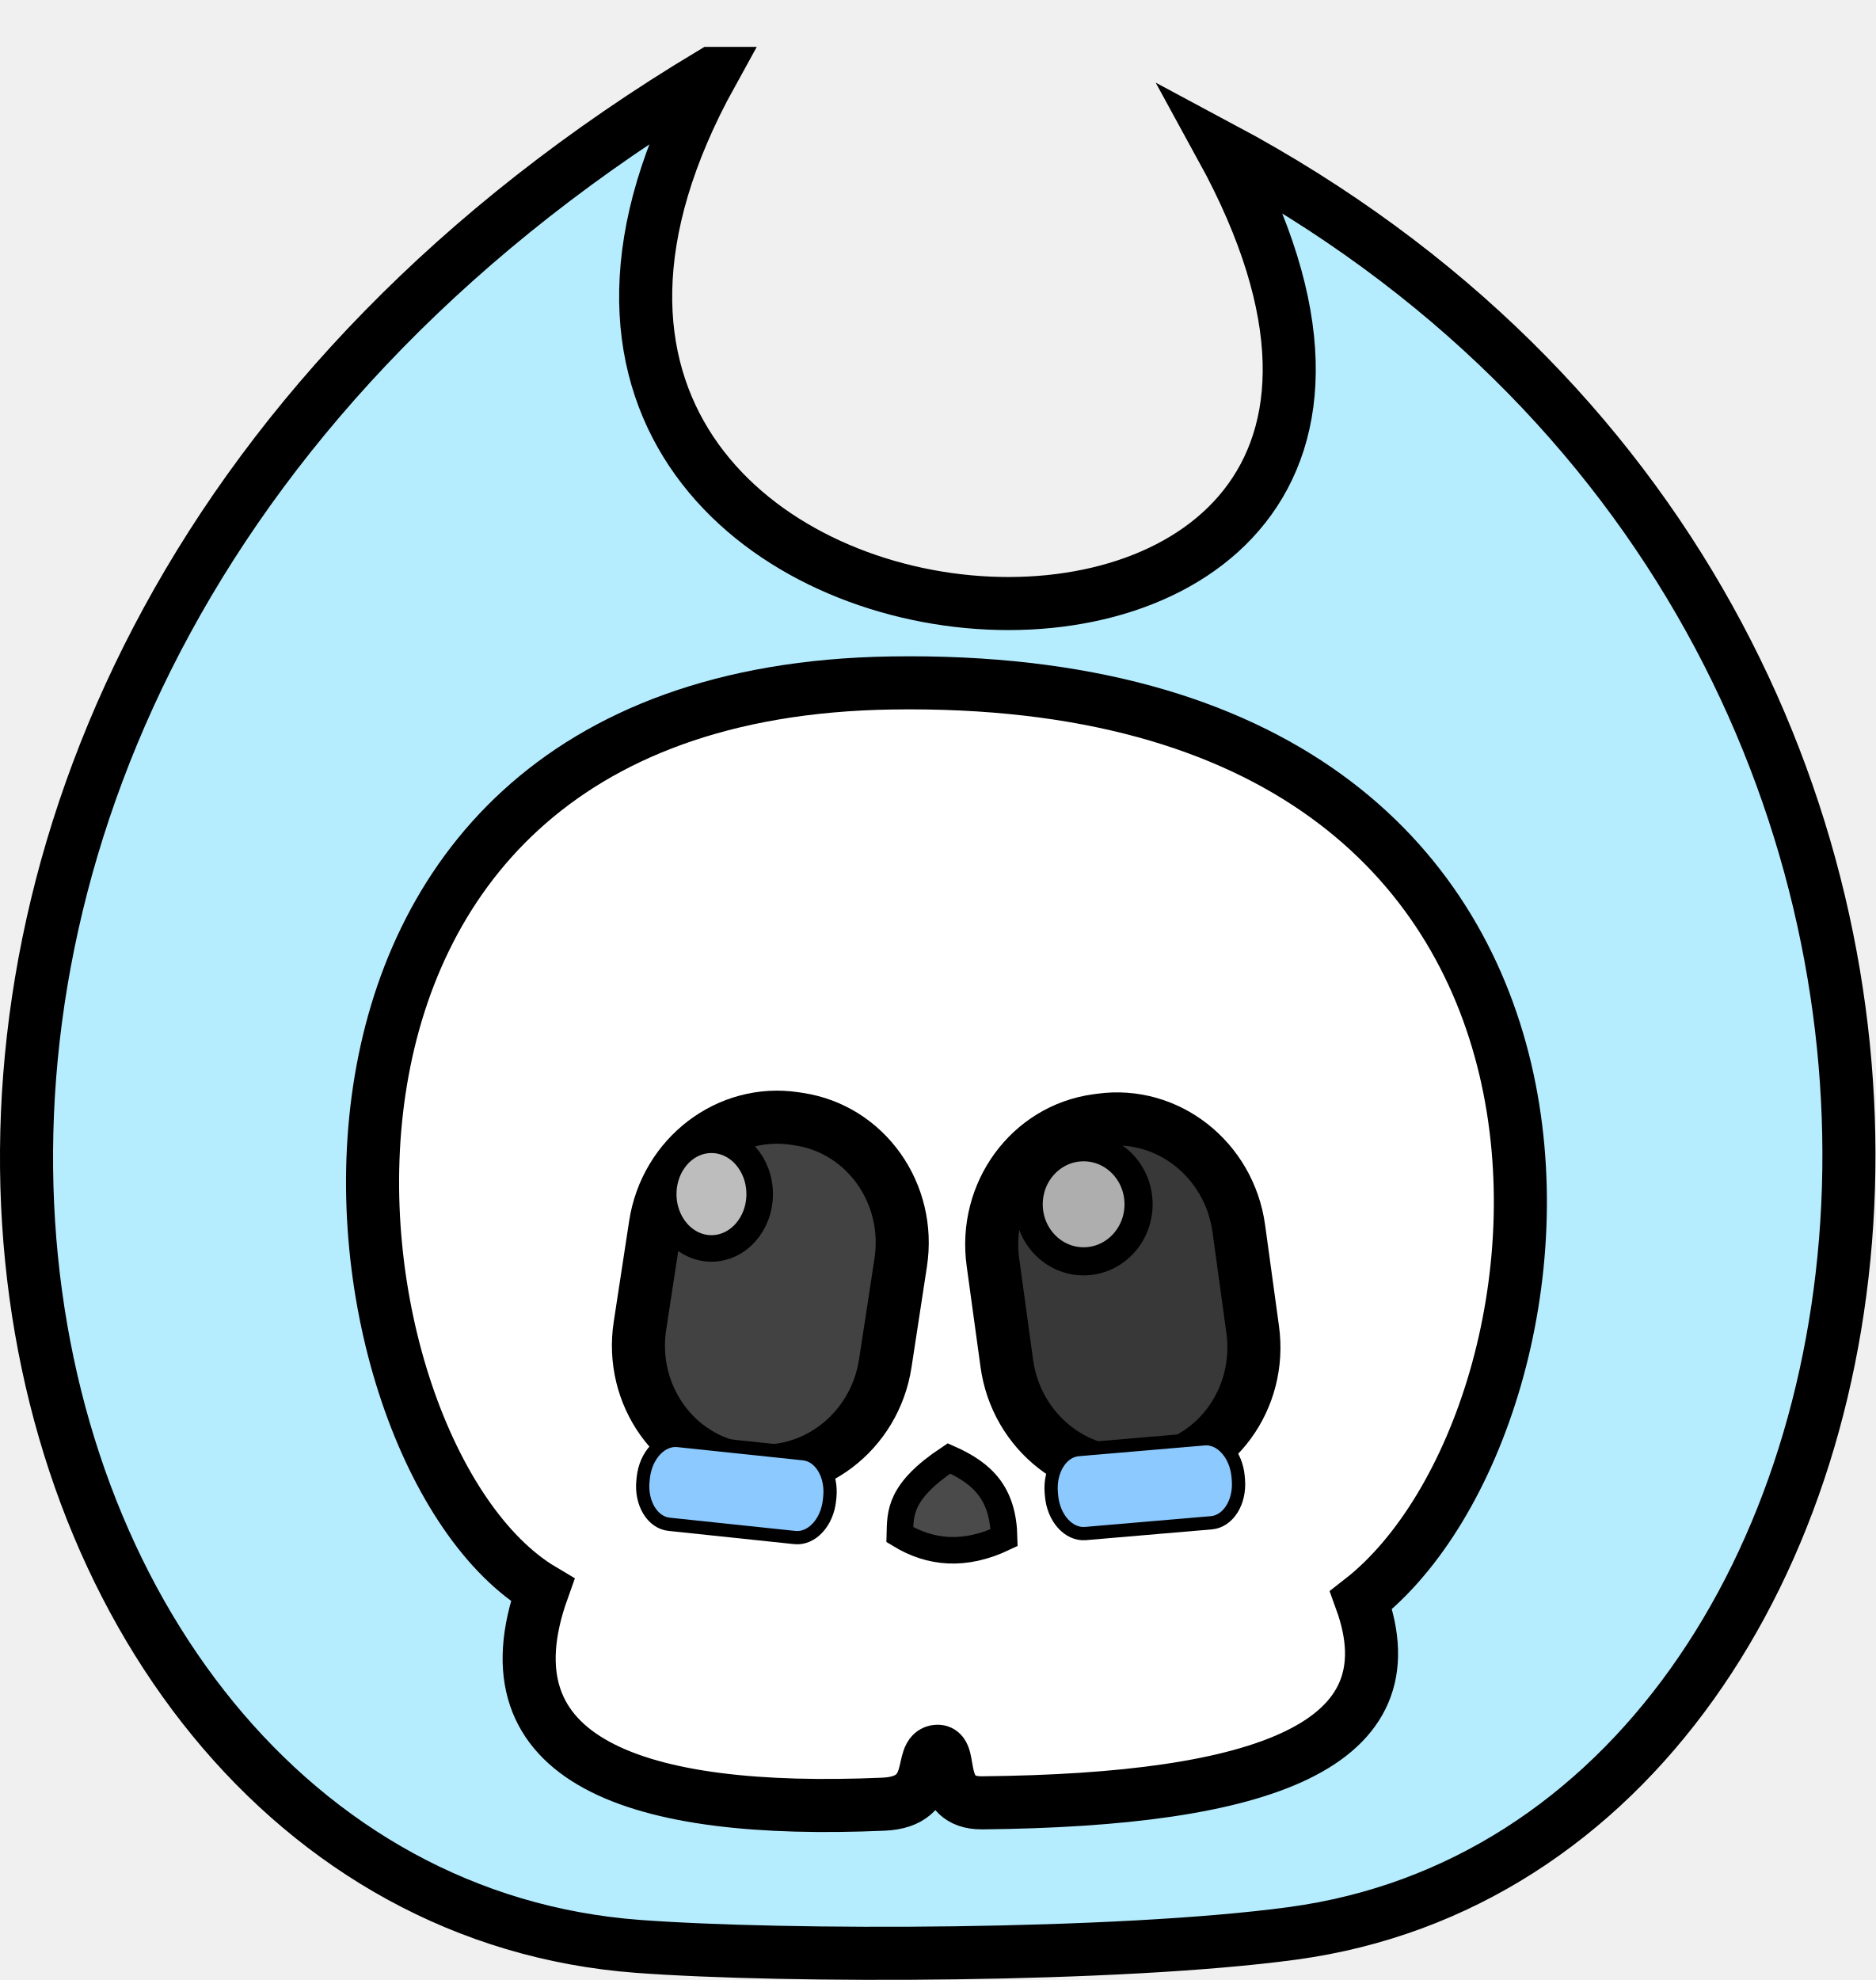
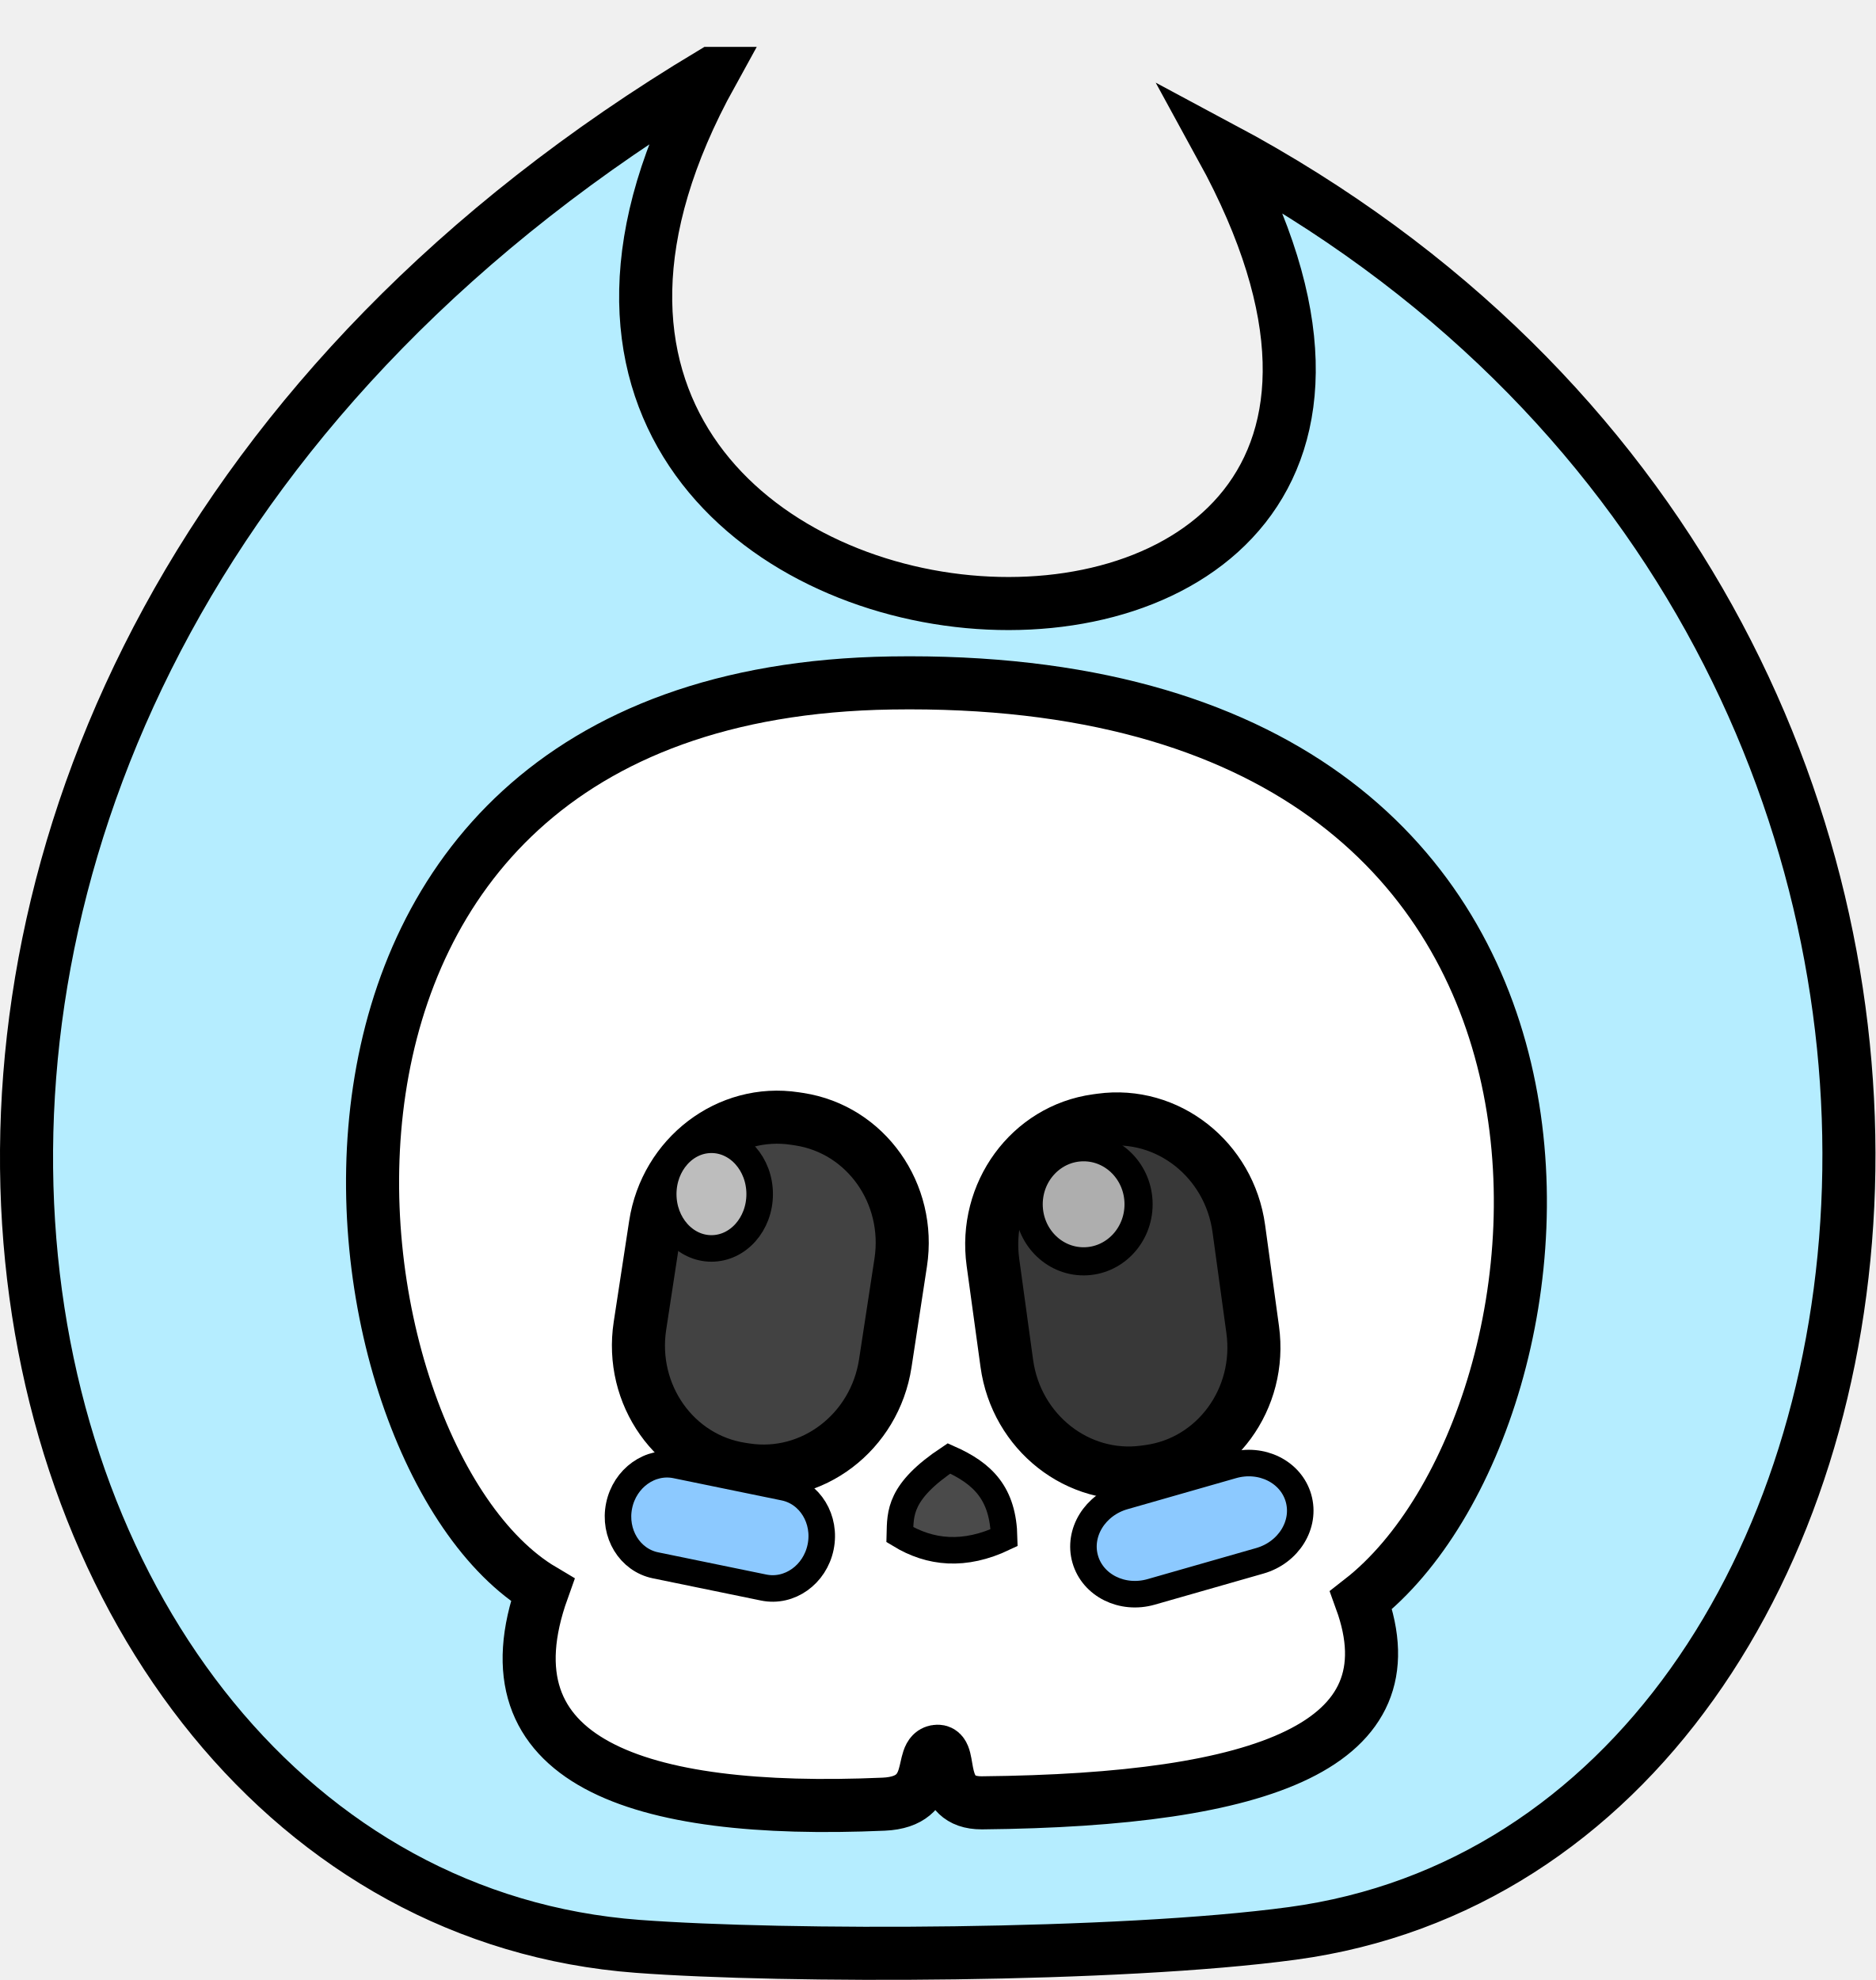
<svg xmlns="http://www.w3.org/2000/svg" id="svg8" version="1.1" viewBox="0 0 706.877 746.176" height="746.176mm" width="706.877mm">
  <defs id="defs2" />
  <g transform="translate(651.5546,340.0299)" id="layer1">
    <path id="path847" d="m -383.28,-312.367 c -389.536,233.399 -287.827,686.388 -27.908,705.835 55.526,4.154 181.281,3.972 246.776,-4.894 253.144,-34.266 314.527,-490.468 -26.651,-672.813 136.482,249.14 -327.19,216.109 -192.216,-28.128 z" style="opacity:1;fill:#b5edff;fill-opacity:1;stroke:#000000;stroke-width:20;stroke-linecap:butt;stroke-linejoin:miter;stroke-miterlimit:4;stroke-dasharray:none;stroke-opacity:1" />
    <path id="path849" d="m -138.554,262.993 c 87.774,-68.499 116.11,-350.182 -177.073,-345.641 -253.924,3.933 -216.826,291.193 -131.435,341.804 -23.053,64.396 35.015,84.807 128.554,80.73 21.107,-0.92 12.786,-19.791 20.348,-19.949 5.836,-0.122 -0.984,19.514 16.67,19.441 106.92,-1.053 162.74,-21.801 142.936,-76.385 z" style="opacity:1;fill:#ffffff;fill-opacity:1;stroke:#000000;stroke-width:20;stroke-linecap:butt;stroke-linejoin:miter;stroke-miterlimit:4;stroke-dasharray:none;stroke-opacity:1" />
    <rect transform="rotate(8.70004)" ry="47.602" rx="45.97" y="133.794" x="-381.489" height="133.635" width="93.544" id="rect862" style="opacity:1;fill:#424242;fill-opacity:1;stroke:#000000;stroke-width:20;stroke-linecap:round;stroke-linejoin:round;stroke-miterlimit:4;stroke-dasharray:none" />
    <rect transform="rotate(-7.818516)" style="opacity:1;fill:#383838;fill-opacity:1;stroke:#000000;stroke-width:20;stroke-linecap:round;stroke-linejoin:round;stroke-miterlimit:4;stroke-dasharray:none;stroke-opacity:1" id="rect864" width="93.544" height="133.635" x="-293.191" y="49.103" rx="45.97" ry="47.602" />
    <ellipse ry="21.497" rx="20.709" cy="113.814" cx="-243.129" id="path866" style="opacity:1;fill:#aeaeae;fill-opacity:1;stroke:#000000;stroke-width:10.601;stroke-linecap:round;stroke-linejoin:round;stroke-miterlimit:4;stroke-dasharray:none;stroke-opacity:1" />
    <ellipse style="opacity:1;fill:#bdbdbd;fill-opacity:1;stroke:#000000;stroke-width:10;stroke-linecap:round;stroke-linejoin:round;stroke-miterlimit:4;stroke-dasharray:none;stroke-opacity:1" id="ellipse868" cx="-383.405" cy="109.975" rx="18.174" ry="20.475" />
-     <rect transform="rotate(6.0161)" ry="15.308" rx="11.518" y="243.222" x="-384.114" height="31.75" width="70.682" id="rect870" style="opacity:1;fill:#8cc9ff;fill-opacity:1;stroke:#000000;stroke-width:5;stroke-linecap:round;stroke-linejoin:round;stroke-miterlimit:4;stroke-dasharray:none;stroke-opacity:1" />
-     <rect transform="rotate(-4.884959)" style="opacity:1;fill:#8cc9ff;fill-opacity:1;stroke:#000000;stroke-width:5;stroke-linecap:round;stroke-linejoin:round;stroke-miterlimit:4;stroke-dasharray:none;stroke-opacity:1" id="rect872" width="70.682" height="31.75" x="-273.34" y="184.633" rx="11.518" ry="15.308" />
+     <rect transform="rotate(11.60724)" ry="19.264" rx="17.944" y="287.617" x="-363.9" height="38.529" width="77.531" id="rect870" style="opacity:1;fill:#8cc9ff;fill-opacity:1;stroke:#000000;stroke-width:10;stroke-linecap:round;stroke-linejoin:round;stroke-miterlimit:4;stroke-dasharray:none;stroke-opacity:1" />
+     <rect transform="rotate(-15.96091)" style="opacity:1;fill:#8cc9ff;fill-opacity:1;stroke:#000000;stroke-width:10;stroke-linecap:round;stroke-linejoin:round;stroke-miterlimit:4;stroke-dasharray:none;stroke-opacity:1" id="rect872" width="83.608" height="37.413" x="-301.25" y="152.596" rx="20.5" ry="18.706" />
    <path id="path874" d="m -293.876,209.588 c 12.814,5.671 20.429,13.17 20.789,29.86 -14.981,7.135 -27.853,5.829 -39.31,-1.134 0.21,-8.093 -0.305,-16.206 18.521,-28.726 z" style="fill:#4a4a4a;fill-opacity:1;stroke:#000000;stroke-width:10;stroke-linecap:butt;stroke-linejoin:miter;stroke-miterlimit:4;stroke-dasharray:none;stroke-opacity:1" />
  </g>
</svg>
